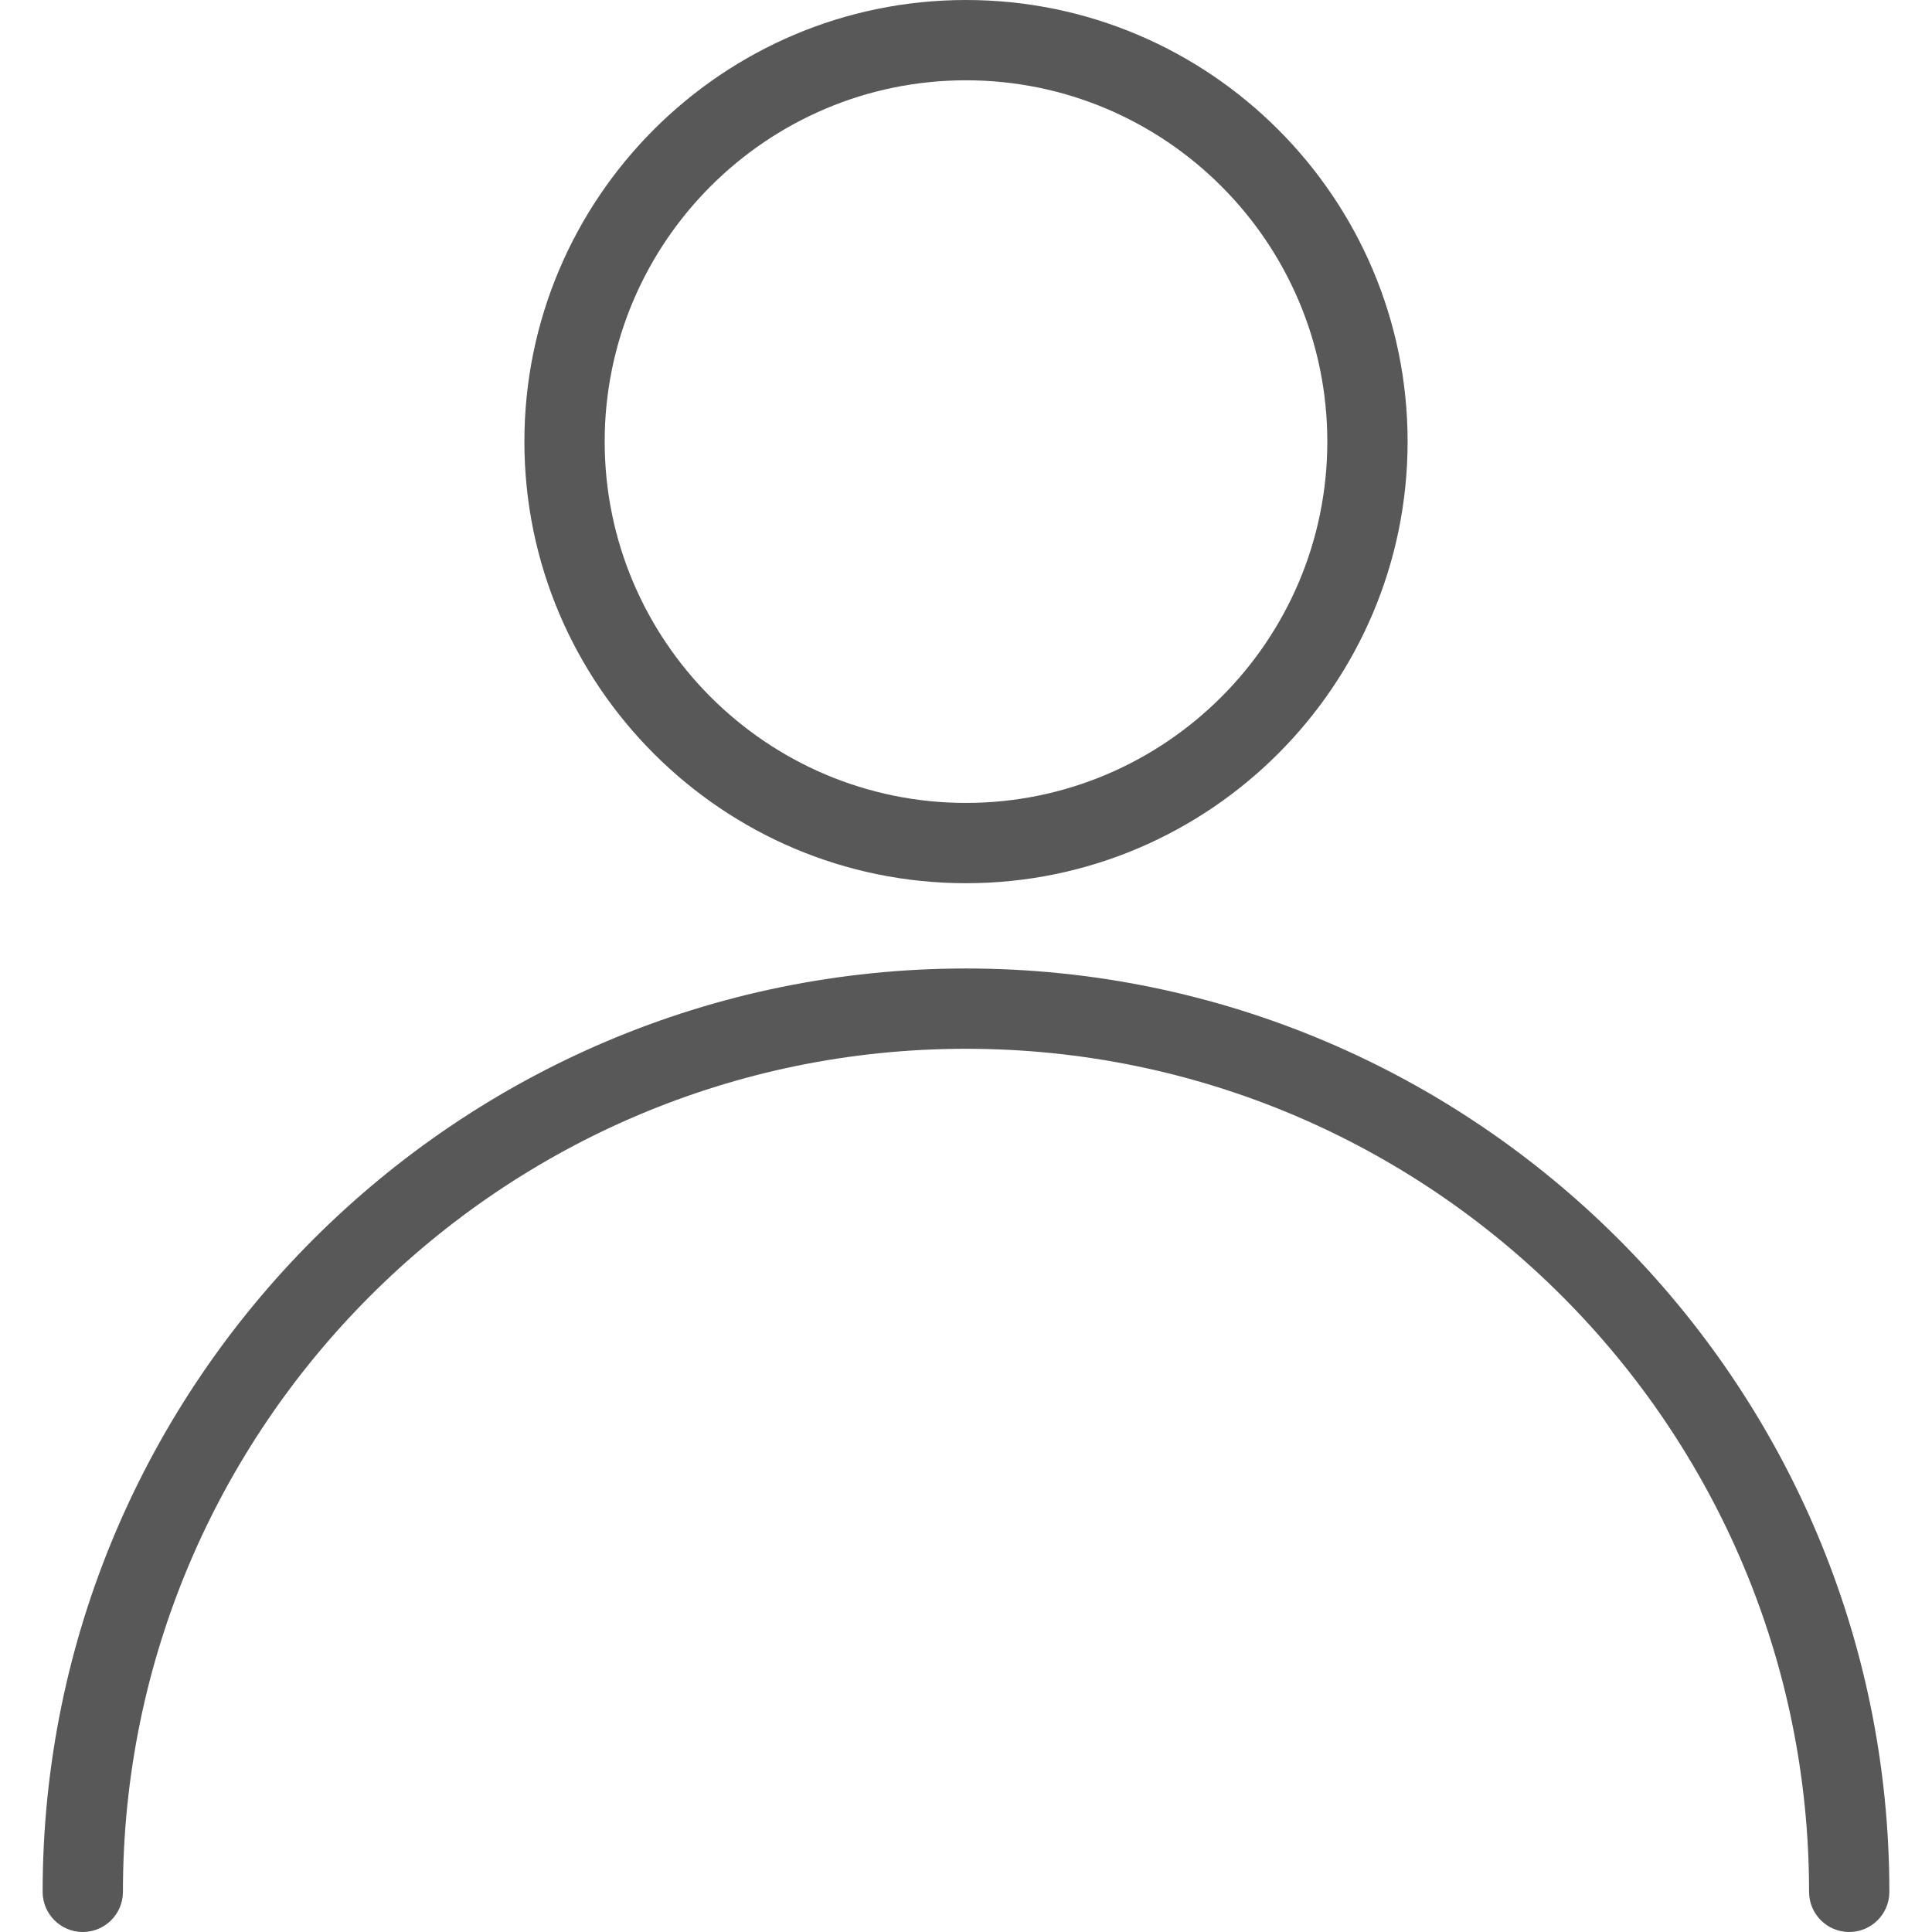
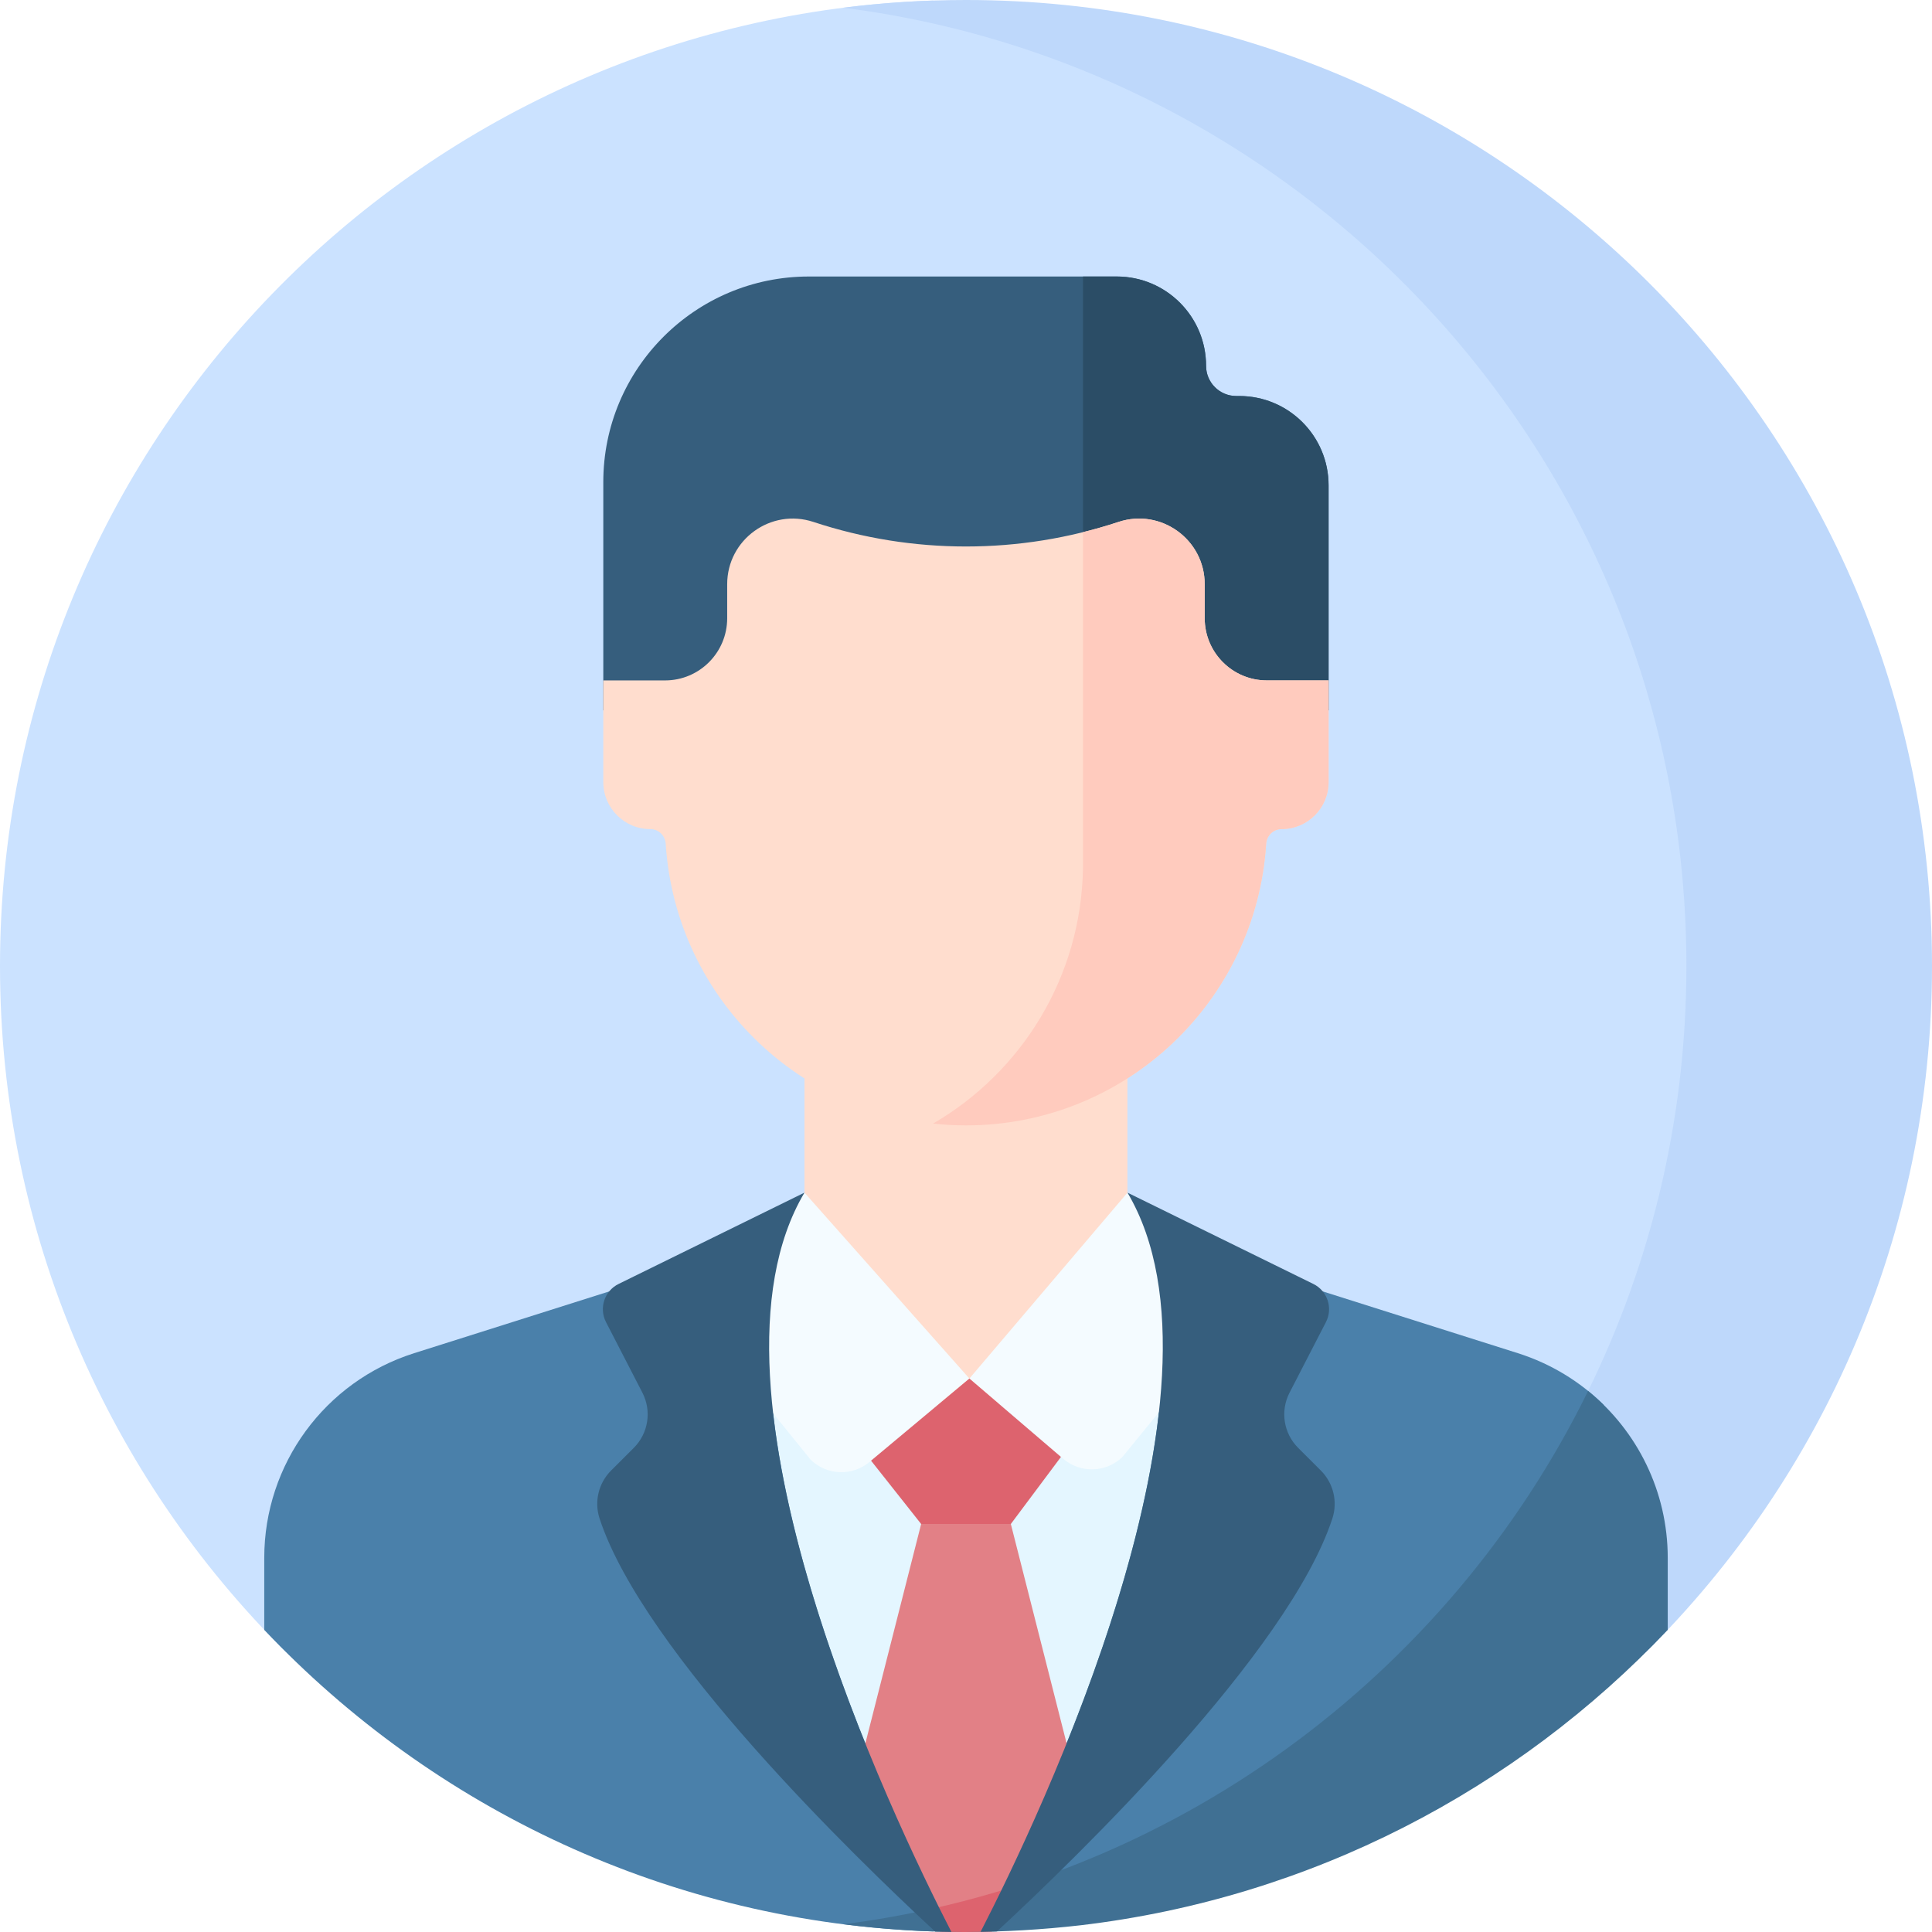
- <svg xmlns="http://www.w3.org/2000/svg" version="1.1" width="512" height="512" x="0" y="0" viewBox="0 0 513.323 513.323" style="enable-background:new 0 0 512 512" xml:space="preserve" class="">
+ <svg xmlns="http://www.w3.org/2000/svg" id="Capa_1" enable-background="new 0 0 512 512" height="512" viewBox="0 0 512 512" width="512">
  <g>
    <g>
      <g>
-         <path d="M256.661,257.323c-135.275,0-245.333,110.059-245.333,245.333c0,5.888,4.779,10.667,10.667,10.667    s10.667-4.779,10.667-10.667c0-123.52,100.48-224,224-224s224,100.48,224,224c0,5.888,4.779,10.667,10.667,10.667    c5.888,0,10.667-4.779,10.667-10.667C501.995,367.36,391.936,257.323,256.661,257.323z" fill="#585858" data-original="#000000" style="" class="" />
+         <path d="m256.025 483.334 101.429-25.614c57.895-48.074 94.771-120.586 94.771-201.719 0-125.144-87.711-229.801-205.012-255.852-137.316 4.631-247.213 117.407-247.213 255.851 0 71.112 29 135.446 75.812 181.836z" fill="#cbe2ff" />
+       </g>
+       <g>
+         <path d="m446.914 256c0 83.915-40.381 158.391-102.765 205.079l92.031-23.241c46.815-46.39 75.82-110.724 75.82-181.838 0-141.385-114.615-256-256-256-11.024 0-21.886.698-32.543 2.05 126.019 15.988 223.457 123.59 223.457 253.95z" fill="#bed8fb" />
+       </g>
+       <g>
+         <g>
+           <g>
+             <path d="m319.621 96.952c0-13.075-10.599-23.674-23.674-23.674h-81.582c-30.091 0-54.485 24.394-54.485 54.485v60.493h192.209v-59.635c0-13.075-10.599-23.674-23.674-23.674h-.798c-4.416 0-7.996-3.579-7.996-7.995z" fill="#365e7d" />
+             <path d="m328.415 104.947h-.798c-4.416 0-7.996-3.58-7.996-7.996 0-13.075-10.599-23.674-23.674-23.674h-8.945v114.978h65.086v-59.635c.001-13.073-10.599-23.673-23.673-23.673z" fill="#2b4d66" />
+             <path d="m425.045 372.355c-6.259-6.182-14.001-10.963-22.79-13.745l-69.891-22.128-76.348-2.683-76.38 2.683-69.891 22.128c-23.644 7.486-39.713 29.428-39.713 54.229v19.094c44.789 47.328 107.451 77.568 177.183 79.92 78.128-17.353 143.129-69.576 177.83-139.498z" fill="#4a80aa" />
+             <path d="m441.968 431.932v-19.094c0-17.536-8.04-33.635-21.105-44.213-37.111 75.626-110.422 130.268-197.346 141.317 10.492 1.329 21.178 2.038 32.026 2.057 10.423-.016 20.708-.62 30.824-1.782 61.031-7.212 115.485-35.894 155.601-78.285z" fill="#407093" />
+             <path d="m261.796 508.168c15.489-30.751 55.822-118.067 44.321-172.609l-50.101-19.499-50.148 19.5c-11.856 56.225 31.37 147.277 45.681 175.29 3.442-.826 6.859-1.721 10.247-2.682z" fill="#e4f6ff" />
+             <path d="m288.197 483.789-20.314-79.917h-23.767l-20.264 79.699 25.058 27.897c6.361-1.457 12.634-3.146 18.81-5.057z" fill="#e28086" />
+             <path d="m249.302 511.905c2.075.054 4.154.091 6.241.095 2.415-.004 4.822-.046 7.222-.113l12.907-14.259c-10.159 3.564-20.61 6.506-31.309 8.779z" fill="#dd636e" />
+             <g>
+               <g>
+                 <g>
+                   <g>
+                     <g>
+                       <g>
+                         <g>
+                           <g>
+                             <path d="m298.774 328.183v-45.066h-85.58v45.066c0 23.632 42.79 49.446 42.79 49.446s42.79-25.814 42.79-49.446z" fill="#ffddce" />
+                           </g>
+                         </g>
+                       </g>
+                     </g>
+                   </g>
+                 </g>
+               </g>
+               <path d="m352.089 180.318h-16.359c-9.098 0-16.473-7.375-16.473-16.473v-9.015c0-11.851-11.595-20.23-22.847-16.511-26.243 8.674-54.579 8.676-80.823.006l-.031-.01c-11.252-3.717-22.845 4.662-22.845 16.512v9.019c0 9.098-7.375 16.473-16.473 16.473h-16.358v26.938c0 6.883 5.58 12.464 12.464 12.464 2.172 0 3.939 1.701 4.076 3.869 2.628 41.668 37.235 74.654 79.565 74.654 42.33 0 76.937-32.986 79.565-74.654.137-2.167 1.904-3.869 4.076-3.869 6.883 0 12.464-5.58 12.464-12.464v-26.939z" fill="#ffddce" />
+               <path d="m335.73 180.318c-9.098 0-16.473-7.375-16.473-16.473v-9.015c0-11.851-11.595-20.23-22.847-16.511-3.108 1.027-6.247 1.923-9.407 2.707v88.972c-.438 28.948-16.3 54.142-39.725 67.758 2.861.311 5.763.486 8.706.486 42.33 0 76.937-32.986 79.565-74.654.137-2.167 1.904-3.869 4.076-3.869 6.883 0 12.464-5.58 12.464-12.464v-26.938h-16.359z" fill="#ffcbbe" />
+             </g>
+             <g fill="#f4fbff">
+               <path d="m213.194 316.06-33.558 27.267 35.192 43.513c4.281 4.168 11.019 4.424 15.605.594l26.465-22.107z" />
+               <path d="m298.79 316.06-41.892 49.267 24.874 21.268c4.557 3.896 11.327 3.7 15.651-.453l34.94-42.815z" />
+             </g>
+           </g>
+           <path d="m213.194 316.06-49.256 24.199c-3.75 1.842-5.256 6.404-3.341 10.117l9.65 18.71c2.501 4.848 1.578 10.756-2.282 14.61-1.987 1.983-4.139 4.131-6.004 5.993-3.338 3.332-4.537 8.255-3.067 12.737 11.651 35.517 67.725 89.828 88.946 109.478 1.427.038 2.857.064 4.29.08-15.389-29.933-69.922-143.655-38.936-195.924z" fill="#365e7d" />
+           <path d="m344.019 383.695c-3.861-3.854-4.783-9.762-2.282-14.61l9.65-18.71c1.915-3.713.409-8.275-3.341-10.117l-49.256-24.198c30.978 52.255-23.517 165.929-38.923 195.9 1.448-.025 2.893-.061 4.335-.109 21.265-19.695 77.248-73.94 88.888-109.424 1.47-4.482.271-9.405-3.067-12.737-1.865-1.863-4.017-4.012-6.004-5.995z" fill="#365e7d" />
+           <path d="m256.898 365.327-26.06 21.764 13.278 16.781h23.767l13.279-17.771z" fill="#dd636e" />
+         </g>
      </g>
    </g>
-     <g>
-       <g>
-         <path d="M256.661,0c-64.683,0-117.333,52.629-117.333,117.333s52.651,117.333,117.333,117.333s117.333-52.629,117.333-117.333    S321.344,0,256.661,0z M256.661,213.333c-52.928,0-96-43.072-96-96s43.072-96,96-96c52.928,0,96,43.072,96,96    S309.589,213.333,256.661,213.333z" fill="#585858" data-original="#000000" style="" class="" />
-       </g>
-     </g>
-     <g>
- </g>
-     <g>
- </g>
-     <g>
- </g>
-     <g>
- </g>
-     <g>
- </g>
-     <g>
- </g>
-     <g>
- </g>
-     <g>
- </g>
-     <g>
- </g>
-     <g>
- </g>
-     <g>
- </g>
-     <g>
- </g>
-     <g>
- </g>
-     <g>
- </g>
-     <g>
- </g>
  </g>
</svg>
